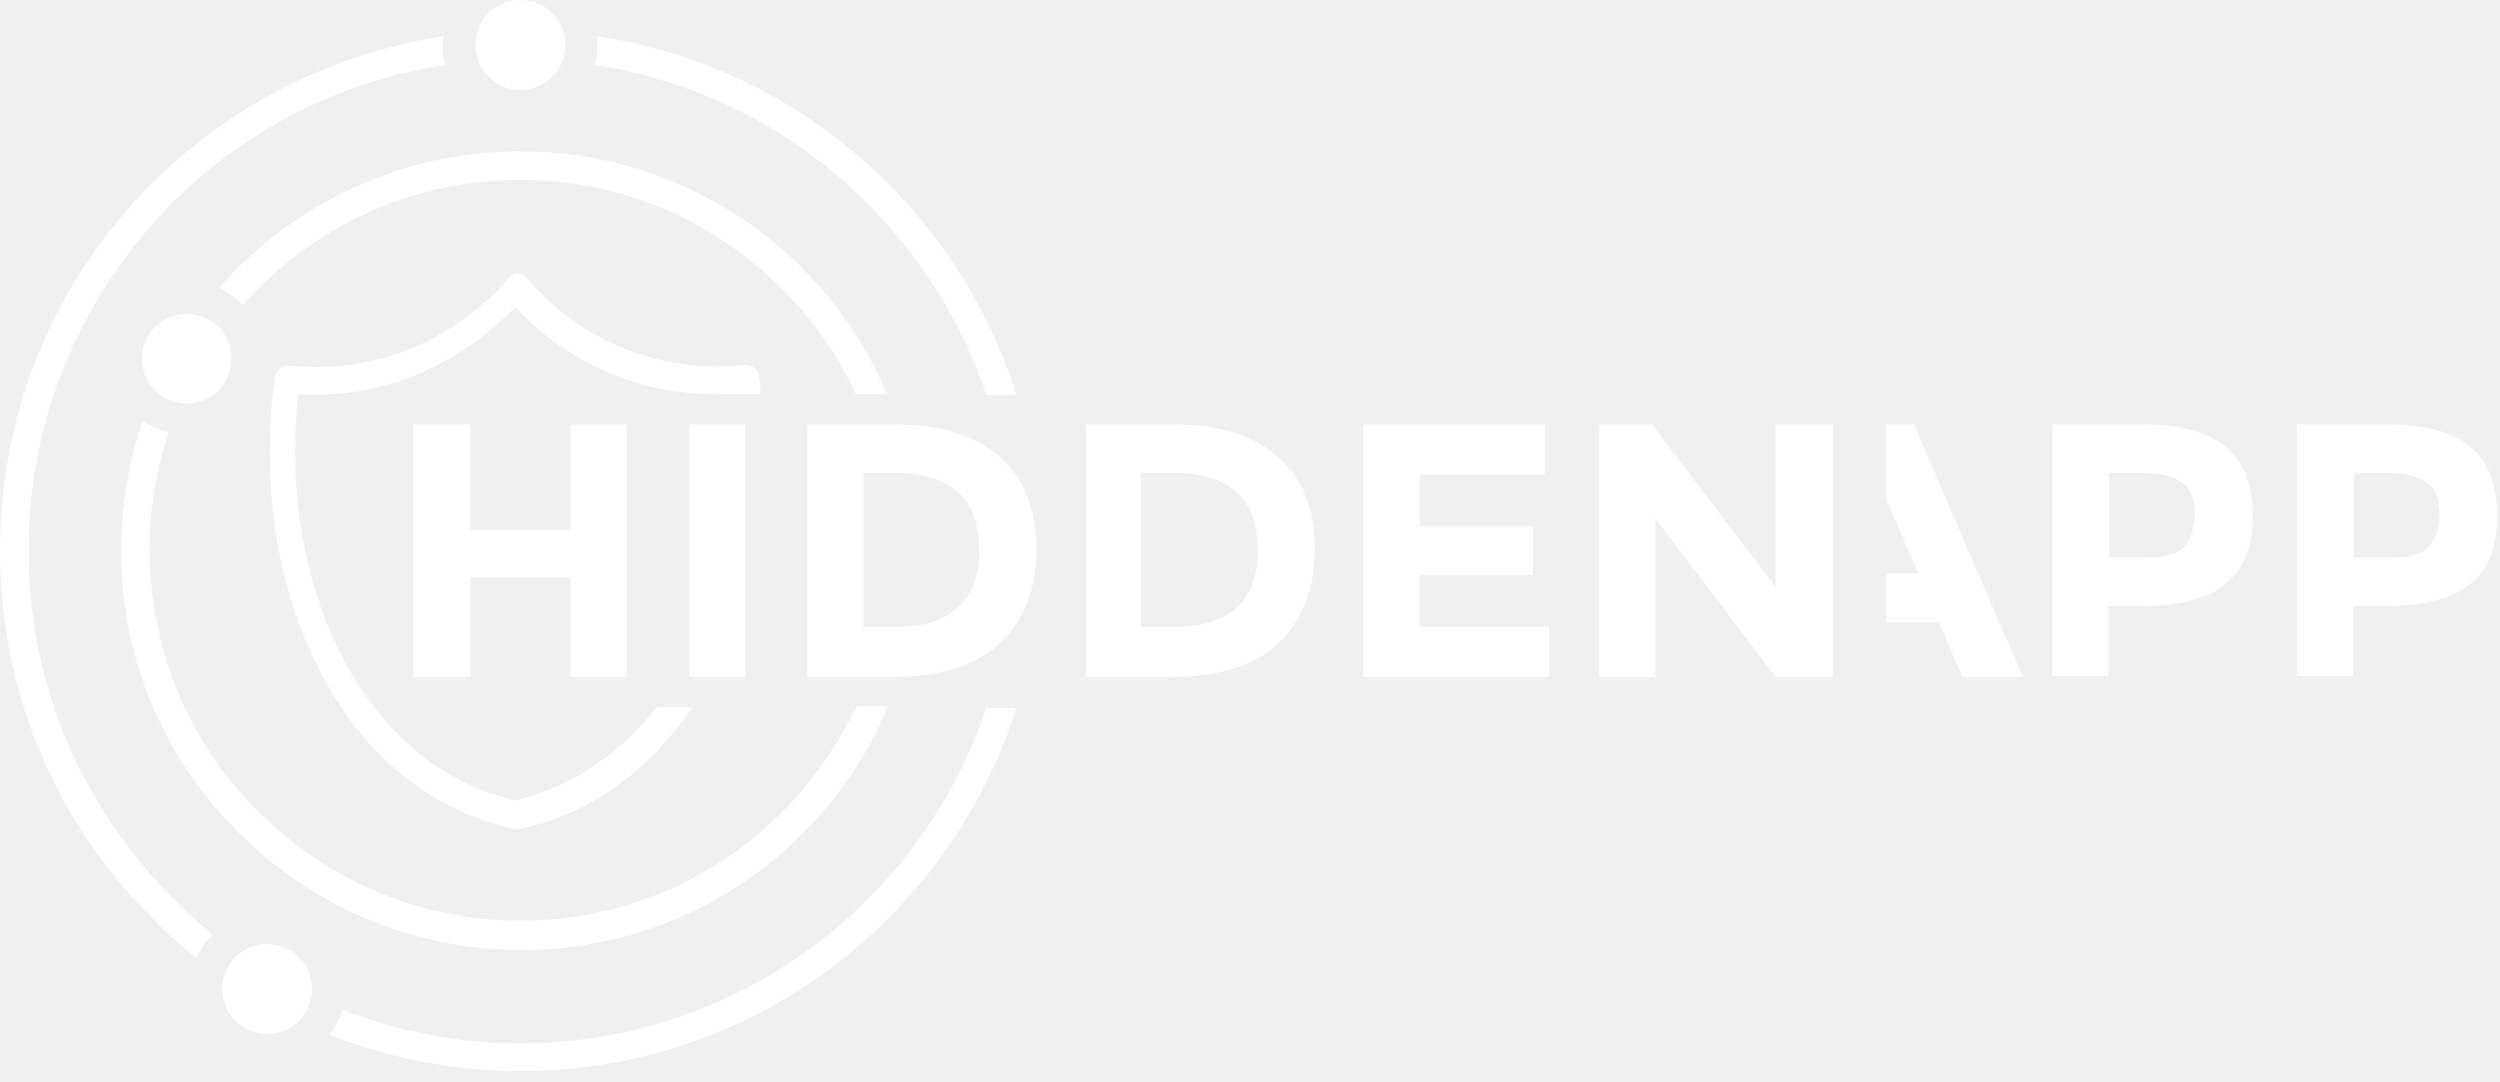
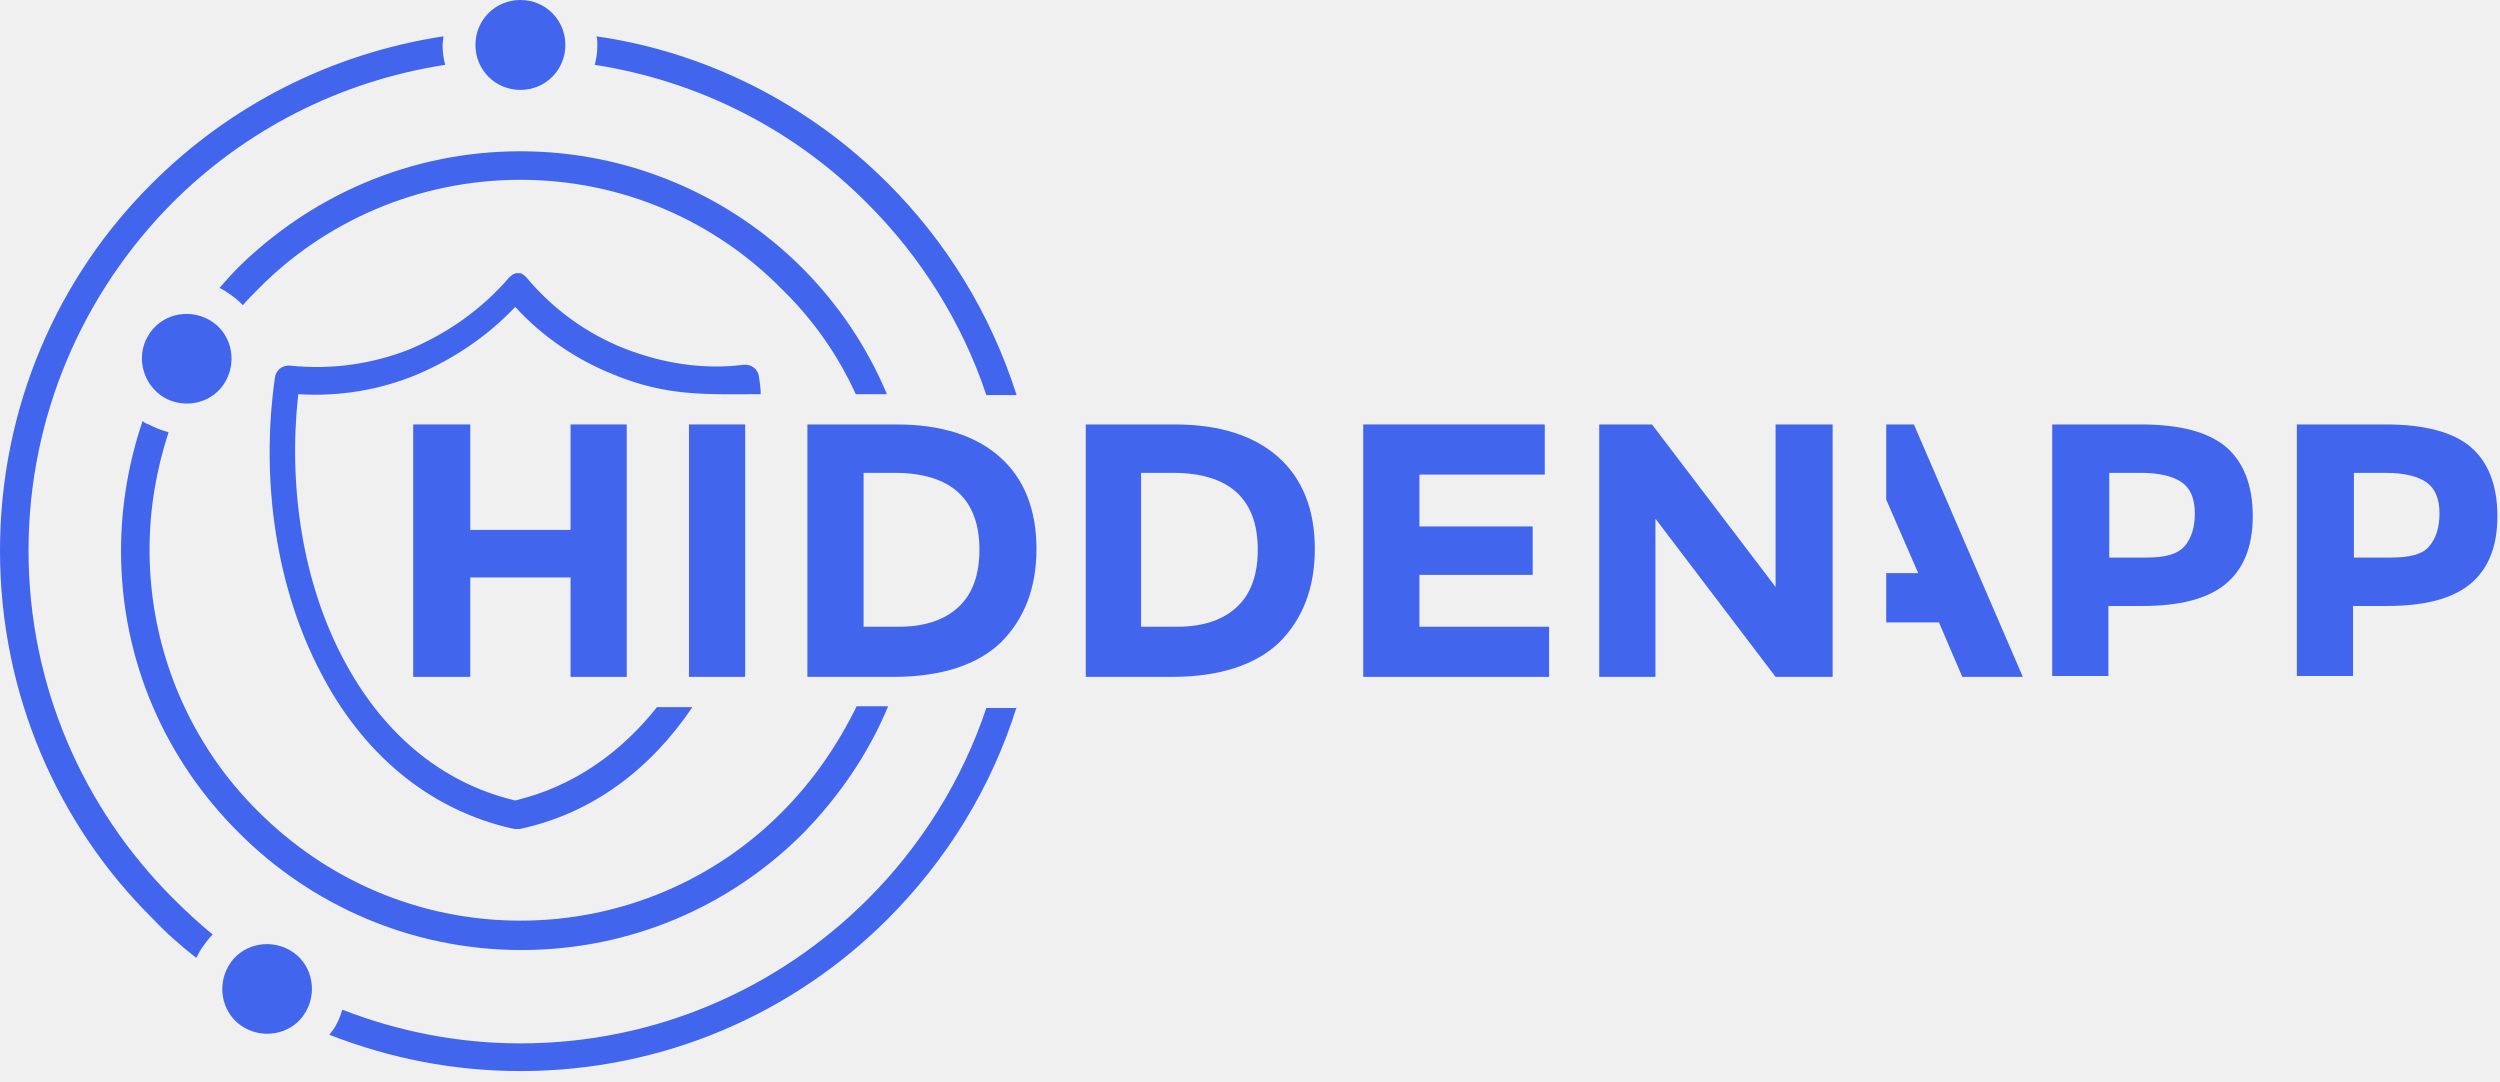
- <svg xmlns="http://www.w3.org/2000/svg" version="1.1" id="Layer_1" x="0px" y="0px" viewBox="0 0 289.2 125.1" style="enable-background:new 0 0 289.2 125.1;" xml:space="preserve">
+ <svg xmlns="http://www.w3.org/2000/svg" x="0px" y="0px" viewBox="0 0 289.2 125.1">
  <style type="text/css">
- 	.st0{fill:#FFFFFF;}
- 	.st1{fill-rule:evenodd;clip-rule:evenodd;fill:#FFFFFF;}
- </style>
+     .st0 {
+         fill: #4165ed;
+     }
+ 
+     .st1 {
+         fill-rule: evenodd;
+         clip-rule: evenodd;
+         fill: #4165ed;
+     }
+     </style>
  <g>
    <path class="st0" d="M58.9,32.1c0,0,0.1-0.1,0.1-0.1l0,0l0,0l0,0c0.1-0.1,0.3-0.2,0.4-0.3l0,0l0,0l0,0l0,0l0,0l0,0l0,0l0,0l0,0   c0.1,0,0.2-0.1,0.3-0.1h0c0.1,0,0.1,0,0.2,0h0l0,0l0,0l0,0l0,0l0,0h0l0,0h0l0,0h0l0,0l0,0l0,0l0,0l0,0h0c0.1,0,0.1,0,0.2,0h0   c0.1,0,0.2,0,0.3,0.1h0l0,0l0,0l0,0l0,0l0,0l0,0l0,0l0,0c0.2,0.1,0.3,0.2,0.4,0.3l0,0l0,0l0,0c0,0,0.1,0.1,0.1,0.1   c3.1,3.7,7,6.5,11.3,8.2c4.3,1.7,9.1,2.5,13.8,1.9c0.9-0.1,1.7,0.5,1.8,1.4l0,0c0.1,0.7,0.2,1.3,0.2,2c-6.3,0-10.8,0.3-17.1-2.3   c-4.2-1.7-8.1-4.3-11.3-7.8c-3.2,3.4-7.1,6-11.3,7.8c-4.3,1.8-9,2.6-13.8,2.3c-1.2,10.9,0.6,21.9,5.2,30.6   c4.3,8.2,11,14.3,19.9,16.4c6.7-1.6,12.2-5.5,16.4-10.8h4.1c-4.8,7.1-11.5,12.3-20,14.1c-0.1,0-0.2,0-0.3,0l0,0l0,0l0,0l0,0l0,0h0   l0,0l0,0l0,0l0,0l0,0c-0.1,0-0.2,0-0.3,0c-10.1-2.2-17.7-9-22.4-18.1c-5.1-9.7-7-22.1-5.3-34.1l0,0c0.1-0.9,0.9-1.5,1.8-1.4   c4.8,0.5,9.5-0.2,13.8-1.9C51.9,38.5,55.8,35.7,58.9,32.1L58.9,32.1z M69,4.2c13.1,1.9,24.8,8.1,33.7,17   c6.8,6.8,11.9,15.1,14.9,24.5h-3.5c-2.8-8.4-7.6-16-13.7-22.1C92,15.1,81,9.4,68.8,7.5C69,6.8,69.1,6,69.1,5.2   C69.1,4.9,69.1,4.5,69,4.2L69,4.2z M117.6,81.8c-2.9,9.3-8.1,17.7-14.9,24.5c-10.9,10.9-25.9,17.6-42.5,17.6   c-7.8,0-15.2-1.5-22.1-4.2c0.2-0.3,0.4-0.5,0.6-0.8c0.4-0.7,0.7-1.4,0.9-2.1c6.4,2.5,13.4,3.9,20.6,3.9c15.7,0,29.9-6.4,40.2-16.7   c6.1-6.1,10.9-13.7,13.7-22.1H117.6L117.6,81.8z M22.7,110.8c-1.8-1.4-3.5-2.9-5.1-4.6C6.7,95.4,0,80.3,0,63.7s6.7-31.7,17.6-42.5   c8.9-8.9,20.6-15,33.7-17c0,0.3-0.1,0.7-0.1,1c0,0.8,0.1,1.6,0.3,2.3c-12.3,1.9-23.2,7.6-31.6,16C9.7,33.8,3.3,48,3.3,63.7   c0,15.7,6.4,29.9,16.7,40.2c1.5,1.5,3,2.9,4.6,4.2c-0.5,0.5-1,1.2-1.4,1.8C23,110.2,22.9,110.5,22.7,110.8L22.7,110.8z M60.2,17.5   c12.7,0,24.3,5.2,32.6,13.5c4.1,4.1,7.5,9.1,9.8,14.6H99c-2.1-4.6-5-8.7-8.6-12.2C82.7,25.6,72,20.8,60.2,20.8   c-11.8,0-22.6,4.8-30.3,12.6c-0.6,0.6-1.2,1.2-1.8,1.9c-0.6-0.6-1.2-1.1-2-1.6c-0.2-0.1-0.5-0.3-0.7-0.4c0.7-0.8,1.4-1.6,2.1-2.3   C35.9,22.7,47.4,17.5,60.2,17.5L60.2,17.5z M102.7,81.8c-2.3,5.5-5.7,10.4-9.8,14.6c-8.4,8.4-19.9,13.5-32.6,13.5   c-12.7,0-24.3-5.2-32.6-13.5C19.2,88,14,76.5,14,63.7c0-5.2,0.9-10.3,2.5-15c0.2,0.2,0.4,0.3,0.7,0.4c0.8,0.4,1.5,0.7,2.3,0.9   c-1.4,4.3-2.2,8.8-2.2,13.6c0,11.8,4.8,22.6,12.6,30.3c7.8,7.8,18.5,12.6,30.3,12.6c11.8,0,22.6-4.8,30.3-12.6   c3.5-3.5,6.4-7.7,8.6-12.2H102.7L102.7,81.8z" />
    <path class="st1" d="M60.2,0c2.9,0,5.2,2.3,5.2,5.2c0,2.9-2.3,5.2-5.2,5.2c-2.9,0-5.2-2.3-5.2-5.2C55,2.3,57.3,0,60.2,0L60.2,0z" />
    <path class="st1" d="M28.3,118.9c-2.5-1.4-3.3-4.6-1.9-7.1c1.4-2.5,4.6-3.3,7.1-1.9c2.5,1.4,3.3,4.6,1.9,7.1   C34,119.5,30.8,120.3,28.3,118.9L28.3,118.9z" />
    <path class="st1" d="M17.1,38.9c1.4-2.5,4.6-3.3,7.1-1.9c2.5,1.4,3.3,4.6,1.9,7.1c-1.4,2.5-4.6,3.3-7.1,1.9   C16.5,44.5,15.7,41.3,17.1,38.9L17.1,38.9z" />
    <polygon class="st0" points="66,49.1 72.5,49.1 72.5,78.3 66,78.3 66,66.8 54.4,66.8 54.4,78.3 47.8,78.3 47.8,49.1 54.4,49.1    54.4,61.3 66,61.3 66,49.1  " />
    <polygon class="st0" points="79.7,49.1 86.2,49.1 86.2,78.3 79.7,78.3 79.7,49.1  " />
    <path class="st0" d="M103.7,49.1c5.2,0,9.2,1.3,12,3.8c2.8,2.5,4.2,6.1,4.2,10.6c0,4.5-1.4,8.1-4.1,10.8c-2.7,2.6-6.9,4-12.4,4h-10   V49.1H103.7L103.7,49.1z M104,72.5c3,0,5.3-0.8,6.9-2.3c1.6-1.5,2.4-3.7,2.4-6.6c0-2.9-0.8-5.1-2.4-6.6c-1.6-1.5-4.1-2.3-7.4-2.3   h-3.6v17.8H104L104,72.5z" />
    <path class="st0" d="M135.9,49.1c5.2,0,9.2,1.3,12,3.8c2.8,2.5,4.2,6.1,4.2,10.6c0,4.5-1.4,8.1-4.1,10.8c-2.7,2.6-6.9,4-12.4,4h-10   V49.1H135.9L135.9,49.1z M136.2,72.5c3,0,5.3-0.8,6.9-2.3c1.6-1.5,2.4-3.7,2.4-6.6c0-2.9-0.8-5.1-2.4-6.6c-1.6-1.5-4.1-2.3-7.4-2.3   H132v17.8H136.2L136.2,72.5z" />
    <polygon class="st0" points="178.7,49.1 178.7,54.9 164.2,54.9 164.2,60.9 177.3,60.9 177.3,66.5 164.2,66.5 164.2,72.5    179.2,72.5 179.2,78.3 157.7,78.3 157.7,49.1 178.7,49.1  " />
    <polygon class="st0" points="205.4,49.1 212,49.1 212,78.3 205.4,78.3 191.5,60 191.5,78.3 185,78.3 185,49.1 191.1,49.1    205.4,67.9 205.4,49.1  " />
    <polygon class="st0" points="227,78.3 224.3,72 218.2,72 218.2,66.3 221.9,66.3 218.2,57.8 218.2,49.1 221.4,49.1 234,78.3    227,78.3  " />
    <path class="st0" d="M247.7,49.1c4.5,0,7.8,0.9,9.8,2.6c2,1.7,3.1,4.4,3.1,8c0,3.6-1.1,6.2-3.2,7.9c-2.1,1.7-5.3,2.5-9.6,2.5h-3.9   v8.1h-6.5V49.1H247.7L247.7,49.1z M248.3,64.5c2.2,0,3.6-0.4,4.4-1.3c0.8-0.9,1.2-2.2,1.2-3.8c0-1.7-0.5-2.9-1.5-3.6   c-1-0.7-2.6-1.1-4.7-1.1h-3.7v9.8H248.3L248.3,64.5z" />
    <path class="st0" d="M276,49.1c4.5,0,7.8,0.9,9.8,2.6c2,1.7,3.1,4.4,3.1,8c0,3.6-1.1,6.2-3.2,7.9c-2.1,1.7-5.3,2.5-9.6,2.5h-3.9   v8.1h-6.5V49.1H276L276,49.1z M276.6,64.5c2.2,0,3.7-0.4,4.4-1.3c0.8-0.9,1.2-2.2,1.2-3.8c0-1.7-0.5-2.9-1.5-3.6   c-1-0.7-2.6-1.1-4.7-1.1h-3.7v9.8H276.6L276.6,64.5z" />
  </g>
</svg>
